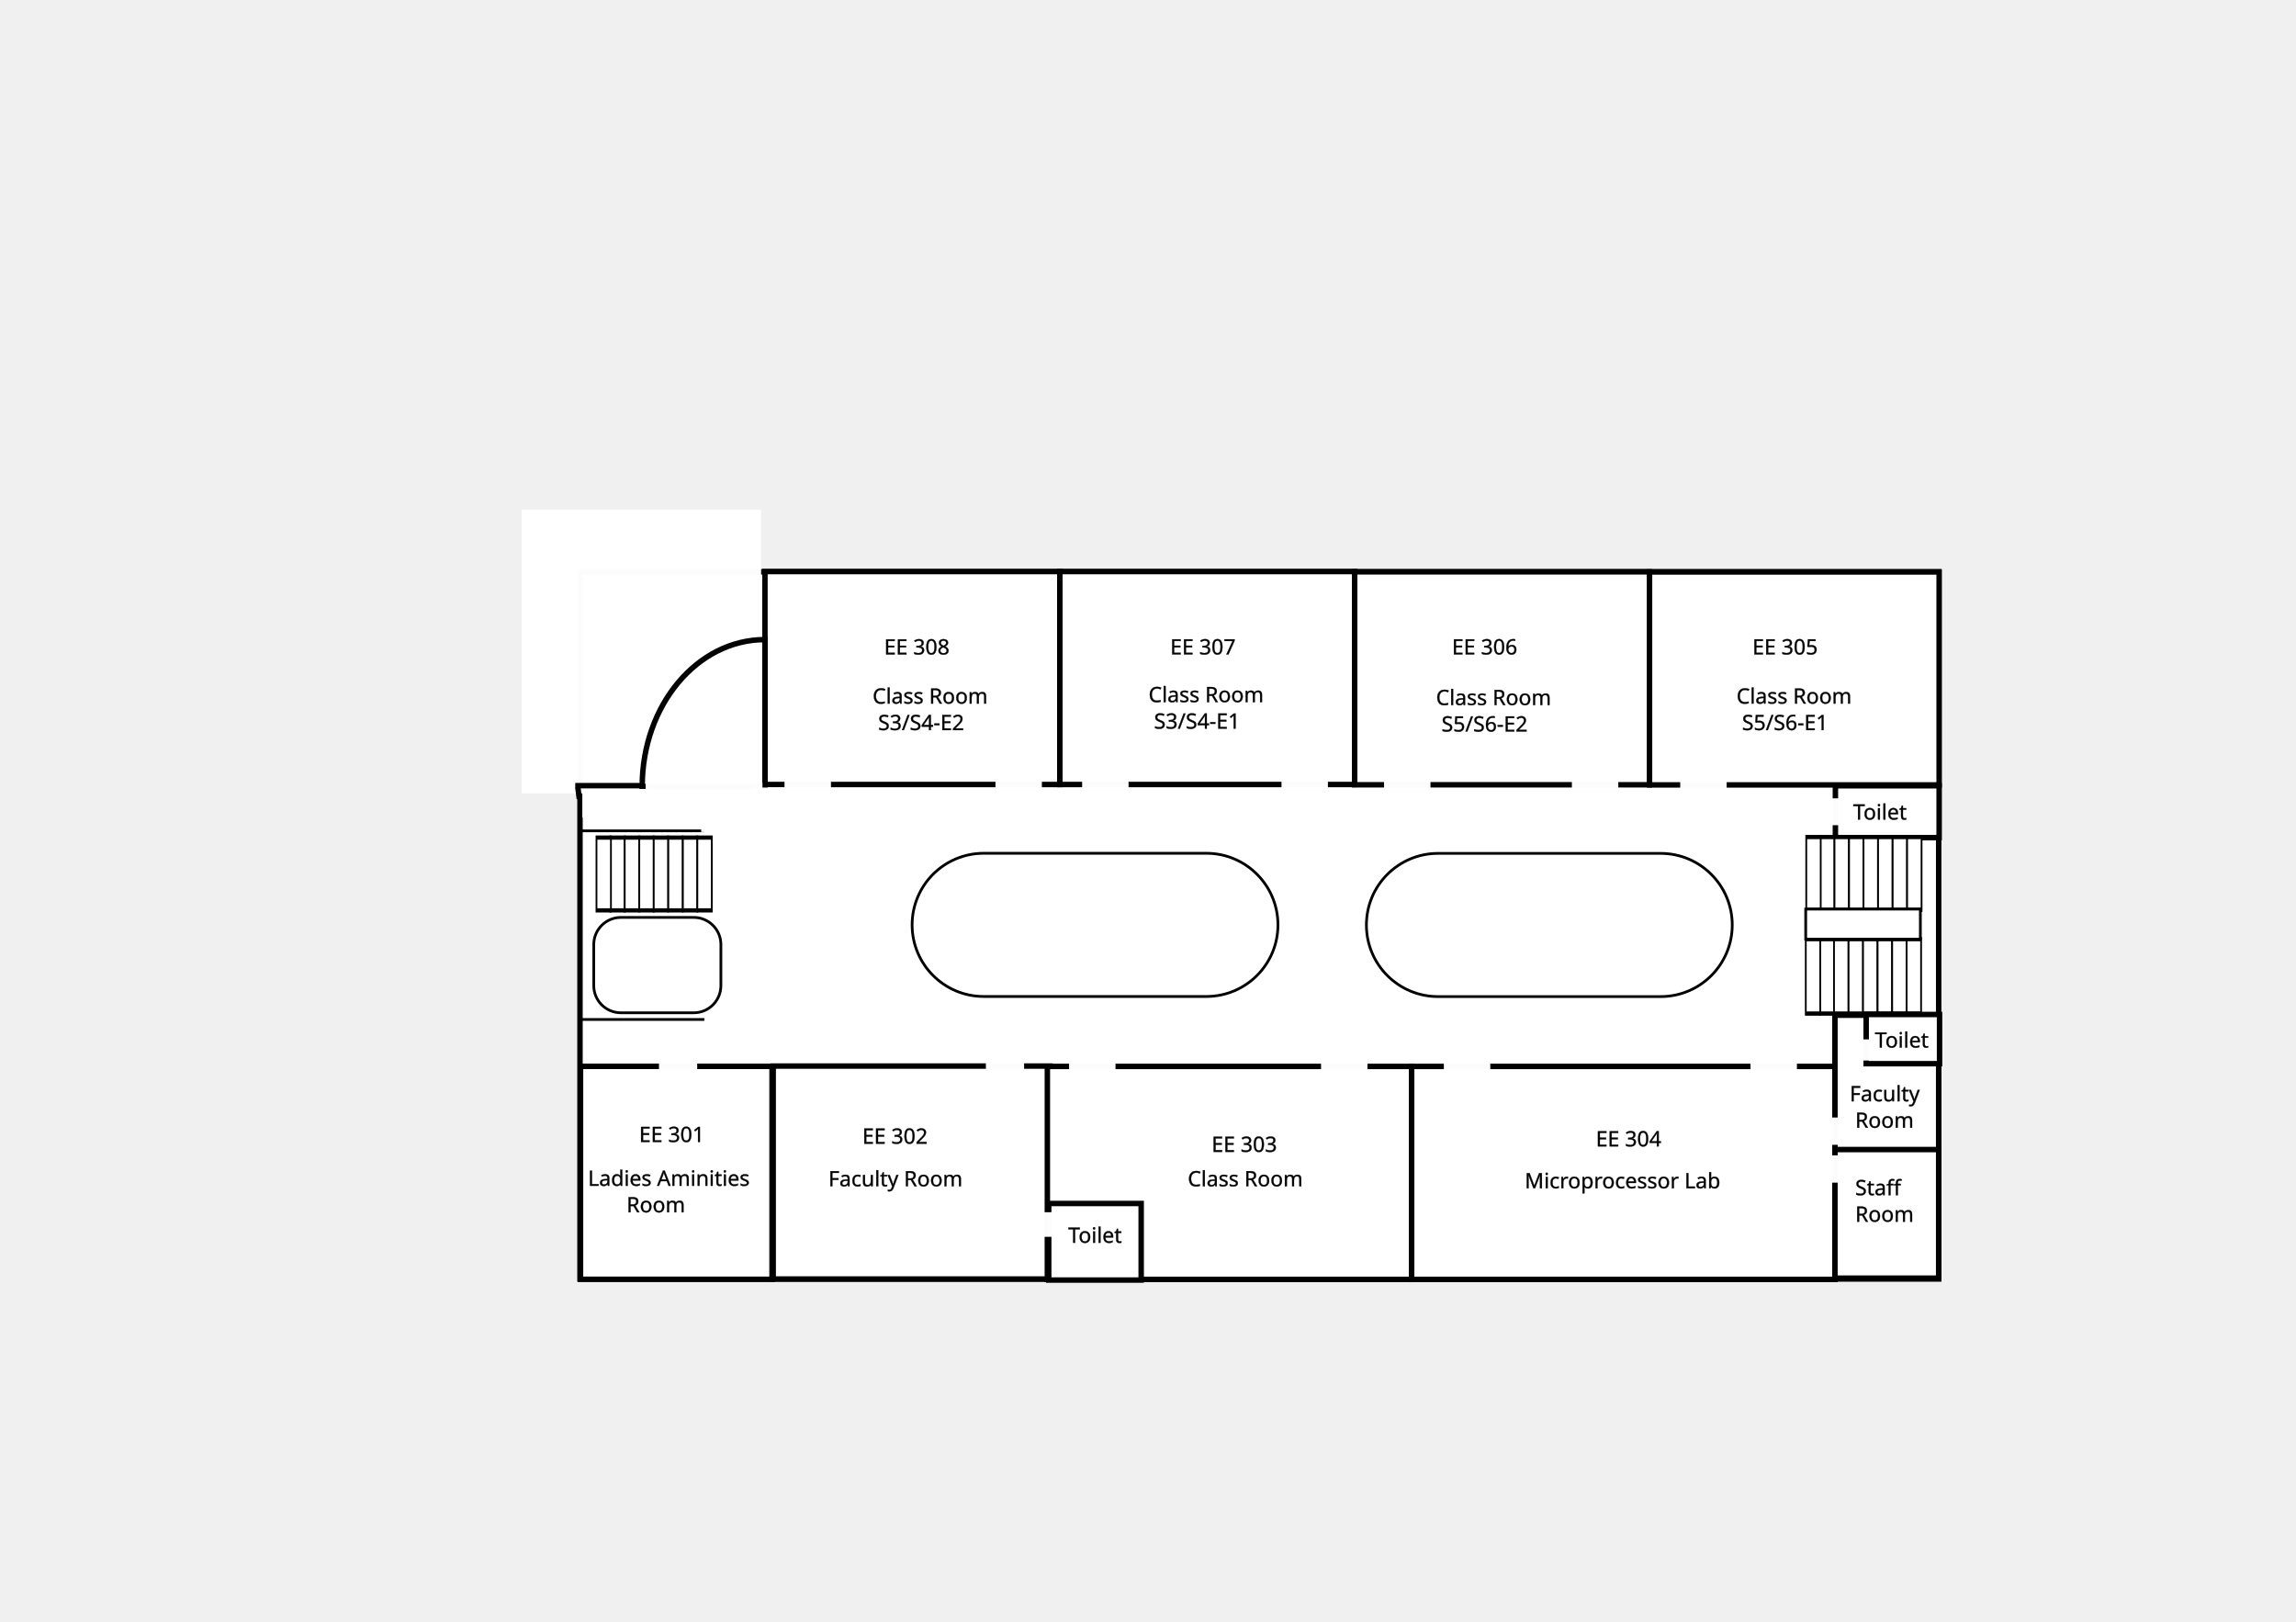
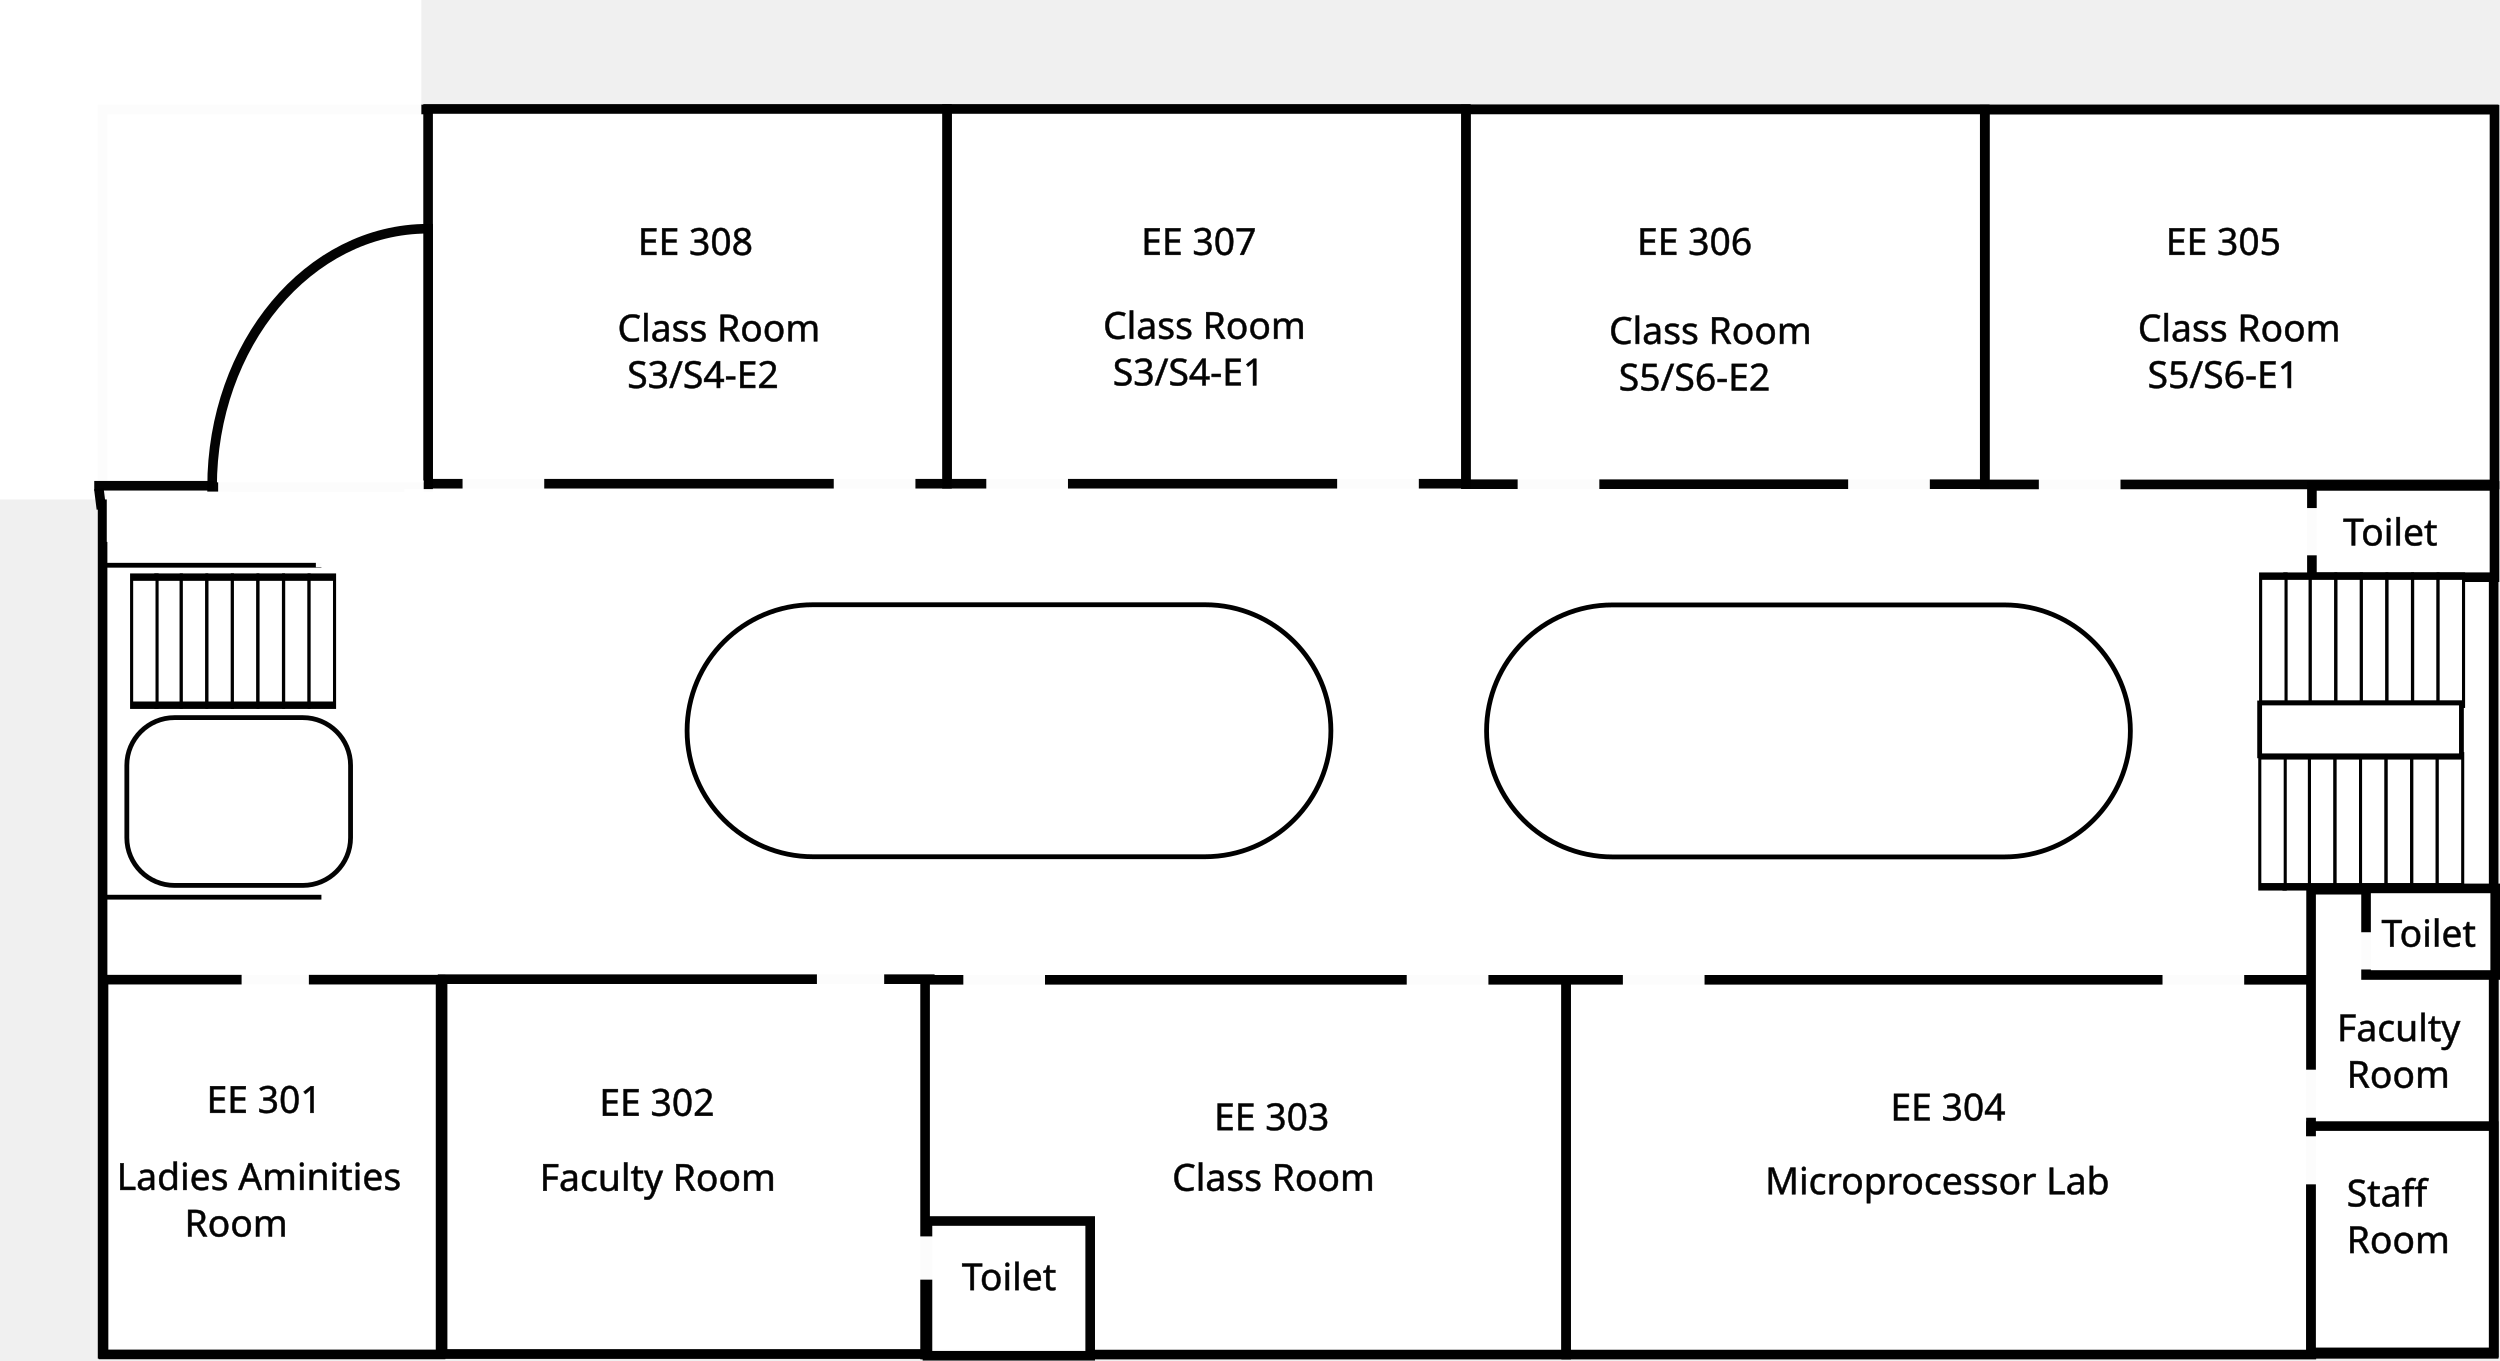
- <svg xmlns="http://www.w3.org/2000/svg" width="841mm" height="594mm" viewBox="0 0 3178.583 2245.039" version="1.1" id="svg5">
+ <svg xmlns="http://www.w3.org/2000/svg" width="520.347mm" height="283.185mm" viewBox="0 0 1966.666 1070.305" version="1.1" id="svg5">
  <defs id="defs2" />
-   <g id="layer1" />
-   <g id="g13878" transform="matrix(1.627464,0,0,1.005051,-246.3806,217.5117)" style="stroke:#000000;stroke-width:5.91;stroke-dasharray:none;stroke-opacity:1">
+   <g id="g13878" transform="matrix(1.627464,0,0,1.005051,-968.6088,-487.9625)" style="stroke:#000000;stroke-width:5.91;stroke-dasharray:none;stroke-opacity:1">
    <rect style="fill:#ffffff;fill-opacity:1;stroke:#000000;stroke-width:7.547;stroke-dasharray:none;stroke-opacity:1" id="rect4066" width="1882.205" height="975.118" x="759.685" y="570.709" transform="matrix(0.6140506,0,0,0.9988313,178.2665,1.146665)" />
  </g>
-   <g id="g16197-2" transform="matrix(0.2941983,0,0,0.7173772,2029.299,1227.819)" style="stroke-width:8.227;stroke-dasharray:none">
+   <g id="g16197-2" transform="matrix(0.2941983,0,0,0.7173772,1307.07,522.3452)" style="stroke-width:8.227;stroke-dasharray:none">
    <rect style="fill:#ffffff;fill-opacity:1;stroke:#000000;stroke-width:8.227;stroke-dasharray:none;stroke-opacity:1" id="rect16173-2" width="68.031" height="143.622" x="1664.487" y="100.699" />
    <rect style="fill:#ffffff;fill-opacity:1;stroke:#000000;stroke-width:8.227;stroke-dasharray:none;stroke-opacity:1" id="rect16175-7" width="68.031" height="143.622" x="1732.519" y="100.699" />
    <rect style="fill:#ffffff;fill-opacity:1;stroke:#000000;stroke-width:8.227;stroke-dasharray:none;stroke-opacity:1" id="rect16177-8" width="68.031" height="143.622" x="1801.077" y="100.699" />
    <rect style="fill:#ffffff;fill-opacity:1;stroke:#000000;stroke-width:8.227;stroke-dasharray:none;stroke-opacity:1" id="rect16179-2" width="68.031" height="143.622" x="1869.109" y="100.699" />
    <rect style="fill:#ffffff;fill-opacity:1;stroke:#000000;stroke-width:8.227;stroke-dasharray:none;stroke-opacity:1" id="rect16181-3" width="68.031" height="143.622" x="1937.667" y="100.699" />
    <rect style="fill:#ffffff;fill-opacity:1;stroke:#000000;stroke-width:8.227;stroke-dasharray:none;stroke-opacity:1" id="rect16183-9" width="68.031" height="143.622" x="2006.225" y="100.699" />
    <rect style="fill:#ffffff;fill-opacity:1;stroke:#000000;stroke-width:8.227;stroke-dasharray:none;stroke-opacity:1" id="rect16185-9" width="68.031" height="143.622" x="2074.257" y="100.699" />
    <rect style="fill:#ffffff;fill-opacity:1;stroke:#000000;stroke-width:8.227;stroke-dasharray:none;stroke-opacity:1" id="rect16187-3" width="68.031" height="143.622" x="1599.692" y="100.699" />
  </g>
-   <rect style="fill:#ffffff;fill-opacity:1;stroke:#000000;stroke-width:7.559;stroke-dasharray:none;stroke-opacity:1" id="rect6393" width="265.147" height="294.803" x="803.672" y="1476.139" />
-   <rect style="fill:#ffffff;fill-opacity:1;stroke:#000000;stroke-width:7.559;stroke-dasharray:none;stroke-opacity:1" id="rect6395" width="383.263" height="294.803" x="1070.4" y="1475.762" />
-   <rect style="fill:#ffffff;fill-opacity:1;stroke:#000000;stroke-width:7.559;stroke-dasharray:none;stroke-opacity:1" id="rect6397" width="504.317" height="294.803" x="1449.962" y="1476.257" />
-   <rect style="fill:#ffffff;fill-opacity:1;stroke:#000000;stroke-width:7.559;stroke-dasharray:none;stroke-opacity:1" id="rect6399" width="586.212" height="294.803" x="1954.28" y="1476.257" />
-   <rect style="fill:#ffffff;fill-opacity:1;stroke:#000000;stroke-width:7.559;stroke-dasharray:none;stroke-opacity:1" id="rect6401" width="143.622" height="364.346" x="2540.28" y="1405.379" />
-   <rect style="fill:#ffffff;fill-opacity:1;stroke:#000000;stroke-width:7.559;stroke-dasharray:none;stroke-opacity:1" id="rect6405" width="143.622" height="71.811" x="2540.93" y="1087.729" />
-   <g id="g16197" transform="matrix(0.2941993,0,0,0.7015823,2029.953,1088.067)" style="stroke-width:8.319;stroke-dasharray:none">
+   <rect style="fill:#ffffff;fill-opacity:1;stroke:#000000;stroke-width:7.559;stroke-dasharray:none;stroke-opacity:1" id="rect6393" width="265.147" height="294.803" x="81.444" y="770.665" />
+   <rect style="fill:#ffffff;fill-opacity:1;stroke:#000000;stroke-width:7.559;stroke-dasharray:none;stroke-opacity:1" id="rect6395" width="383.263" height="294.803" x="348.172" y="770.288" />
+   <rect style="fill:#ffffff;fill-opacity:1;stroke:#000000;stroke-width:7.559;stroke-dasharray:none;stroke-opacity:1" id="rect6397" width="504.317" height="294.803" x="727.734" y="770.783" />
+   <rect style="fill:#ffffff;fill-opacity:1;stroke:#000000;stroke-width:7.559;stroke-dasharray:none;stroke-opacity:1" id="rect6399" width="586.212" height="294.803" x="1232.051" y="770.783" />
+   <rect style="fill:#ffffff;fill-opacity:1;stroke:#000000;stroke-width:7.559;stroke-dasharray:none;stroke-opacity:1" id="rect6401" width="143.622" height="364.346" x="1818.052" y="699.905" />
+   <rect style="fill:#ffffff;fill-opacity:1;stroke:#000000;stroke-width:7.559;stroke-dasharray:none;stroke-opacity:1" id="rect6405" width="143.622" height="71.811" x="1818.702" y="382.255" />
+   <g id="g16197" transform="matrix(0.2941993,0,0,0.7015823,1307.725,382.5924)" style="stroke-width:8.319;stroke-dasharray:none">
    <rect style="fill:#ffffff;fill-opacity:1;stroke:#000000;stroke-width:8.319;stroke-dasharray:none;stroke-opacity:1" id="rect16173" width="68.031" height="143.622" x="1664.487" y="100.699" />
    <rect style="fill:#ffffff;fill-opacity:1;stroke:#000000;stroke-width:8.319;stroke-dasharray:none;stroke-opacity:1" id="rect16175" width="68.031" height="143.622" x="1732.519" y="100.699" />
    <rect style="fill:#ffffff;fill-opacity:1;stroke:#000000;stroke-width:8.319;stroke-dasharray:none;stroke-opacity:1" id="rect16177" width="68.031" height="143.622" x="1801.077" y="100.699" />
    <rect style="fill:#ffffff;fill-opacity:1;stroke:#000000;stroke-width:8.319;stroke-dasharray:none;stroke-opacity:1" id="rect16179" width="68.031" height="143.622" x="1869.109" y="100.699" />
    <rect style="fill:#ffffff;fill-opacity:1;stroke:#000000;stroke-width:8.319;stroke-dasharray:none;stroke-opacity:1" id="rect16181" width="68.031" height="143.622" x="1937.667" y="100.699" />
    <rect style="fill:#ffffff;fill-opacity:1;stroke:#000000;stroke-width:8.319;stroke-dasharray:none;stroke-opacity:1" id="rect16183" width="68.031" height="143.622" x="2006.225" y="100.699" />
    <rect style="fill:#ffffff;fill-opacity:1;stroke:#000000;stroke-width:8.319;stroke-dasharray:none;stroke-opacity:1" id="rect16185" width="68.031" height="143.622" x="2074.257" y="100.699" />
    <rect style="fill:#ffffff;fill-opacity:1;stroke:#000000;stroke-width:8.319;stroke-dasharray:none;stroke-opacity:1" id="rect16187" width="68.031" height="143.622" x="1599.692" y="100.699" />
  </g>
-   <g id="g16197-3" transform="matrix(0.2941993,0,0,0.7015823,355.1414,1088.835)" style="stroke-width:8.319;stroke-dasharray:none">
+   <g id="g16197-3" transform="matrix(0.2941993,0,0,0.7015823,-367.0869,383.3611)" style="stroke-width:8.319;stroke-dasharray:none">
    <rect style="fill:#ffffff;fill-opacity:1;stroke:#000000;stroke-width:8.319;stroke-dasharray:none;stroke-opacity:1" id="rect16173-0" width="68.031" height="143.622" x="1664.487" y="100.699" />
    <rect style="fill:#ffffff;fill-opacity:1;stroke:#000000;stroke-width:8.319;stroke-dasharray:none;stroke-opacity:1" id="rect16175-5" width="68.031" height="143.622" x="1732.519" y="100.699" />
    <rect style="fill:#ffffff;fill-opacity:1;stroke:#000000;stroke-width:8.319;stroke-dasharray:none;stroke-opacity:1" id="rect16177-4" width="68.031" height="143.622" x="1801.077" y="100.699" />
    <rect style="fill:#ffffff;fill-opacity:1;stroke:#000000;stroke-width:8.319;stroke-dasharray:none;stroke-opacity:1" id="rect16179-1" width="68.031" height="143.622" x="1869.109" y="100.699" />
    <rect style="fill:#ffffff;fill-opacity:1;stroke:#000000;stroke-width:8.319;stroke-dasharray:none;stroke-opacity:1" id="rect16181-7" width="68.031" height="143.622" x="1937.667" y="100.699" />
    <rect style="fill:#ffffff;fill-opacity:1;stroke:#000000;stroke-width:8.319;stroke-dasharray:none;stroke-opacity:1" id="rect16183-6" width="68.031" height="143.622" x="2006.225" y="100.699" />
    <rect style="fill:#ffffff;fill-opacity:1;stroke:#000000;stroke-width:8.319;stroke-dasharray:none;stroke-opacity:1" id="rect16185-5" width="68.031" height="143.622" x="2074.257" y="100.699" />
    <rect style="fill:#ffffff;fill-opacity:1;stroke:#000000;stroke-width:8.319;stroke-dasharray:none;stroke-opacity:1" id="rect16187-8" width="68.031" height="143.622" x="1599.692" y="100.699" />
  </g>
-   <rect style="fill:#ffffff;fill-opacity:1;stroke:#000000;stroke-width:3.78;stroke-dasharray:none;stroke-opacity:1" id="rect17298" width="158.74" height="41.575" x="2499.817" y="1258.484" />
-   <path style="fill:#ffffff;fill-opacity:1;stroke:#000000;stroke-width:3.78;stroke-dasharray:none;stroke-opacity:1" d="M 804.997,1411.264 H 975.076 Z" id="path18431-9" />
-   <path style="fill:#ffffff;fill-opacity:1;stroke:#000000;stroke-width:3.78;stroke-dasharray:none;stroke-opacity:1" d="M 804.997,1150.136 H 975.076 Z" id="path18431-9-4" />
-   <rect style="fill:#ffffff;fill-opacity:1;stroke:#000000;stroke-width:3.78;stroke-dasharray:none;stroke-opacity:1" id="rect20655" width="506.457" height="198.237" x="1262.734" y="1181.196" ry="99.119" />
-   <rect style="fill:#ffffff;fill-opacity:1;stroke:#000000;stroke-width:3.78;stroke-dasharray:none;stroke-opacity:1" id="rect20655-3" width="506.457" height="198.237" x="1891.66" y="1181.347" ry="99.119" />
-   <rect style="fill:#ffffff;fill-opacity:1;stroke:#000000;stroke-width:7.559;stroke-dasharray:none;stroke-opacity:1" id="rect30847" width="143.622" height="178.016" x="2540.28" y="1591.332" />
-   <rect style="fill:#ffffff;fill-opacity:1;stroke:#000000;stroke-width:7.559;stroke-dasharray:none;stroke-opacity:1" id="rect35268" width="101.594" height="68.126" x="2583.52" y="1404.351" />
-   <text xml:space="preserve" style="font-style:normal;font-variant:normal;font-weight:normal;font-stretch:normal;font-size:37.333px;font-family:sans-serif;-inkscape-font-specification:'sans-serif, Normal';font-variant-ligatures:normal;font-variant-caps:normal;font-variant-numeric:normal;font-variant-east-asian:normal;opacity:0.987;fill:#000000;fill-opacity:1;stroke:#000000;stroke-width:0.378;stroke-dasharray:none;stroke-opacity:1" x="884.697" y="1580.901" id="text40780">
-     <tspan id="tspan40778" x="884.697" y="1580.901" style="font-style:normal;font-variant:normal;font-weight:normal;font-stretch:normal;font-size:29.333px;font-family:sans-serif;-inkscape-font-specification:'sans-serif, Normal';font-variant-ligatures:normal;font-variant-caps:normal;font-variant-numeric:normal;font-variant-east-asian:normal">EE 301</tspan>
+   <rect style="fill:#ffffff;fill-opacity:1;stroke:#000000;stroke-width:3.78;stroke-dasharray:none;stroke-opacity:1" id="rect17298" width="158.74" height="41.575" x="1777.589" y="553.009" />
+   <path style="fill:#ffffff;fill-opacity:1;stroke:#000000;stroke-width:3.78;stroke-dasharray:none;stroke-opacity:1" d="M 82.769,705.79 H 252.847 Z" id="path18431-9" />
+   <path style="fill:#ffffff;fill-opacity:1;stroke:#000000;stroke-width:3.78;stroke-dasharray:none;stroke-opacity:1" d="M 82.769,444.662 H 252.847 Z" id="path18431-9-4" />
+   <rect style="fill:#ffffff;fill-opacity:1;stroke:#000000;stroke-width:3.78;stroke-dasharray:none;stroke-opacity:1" id="rect20655" width="506.457" height="198.237" x="540.506" y="475.721" ry="99.119" />
+   <rect style="fill:#ffffff;fill-opacity:1;stroke:#000000;stroke-width:3.78;stroke-dasharray:none;stroke-opacity:1" id="rect20655-3" width="506.457" height="198.237" x="1169.432" y="475.873" ry="99.119" />
+   <rect style="fill:#ffffff;fill-opacity:1;stroke:#000000;stroke-width:7.559;stroke-dasharray:none;stroke-opacity:1" id="rect30847" width="143.622" height="178.016" x="1818.052" y="885.858" />
+   <rect style="fill:#ffffff;fill-opacity:1;stroke:#000000;stroke-width:7.559;stroke-dasharray:none;stroke-opacity:1" id="rect35268" width="101.594" height="68.126" x="1861.292" y="698.877" />
+   <text xml:space="preserve" style="font-style:normal;font-variant:normal;font-weight:normal;font-stretch:normal;font-size:37.333px;font-family:sans-serif;-inkscape-font-specification:'sans-serif, Normal';font-variant-ligatures:normal;font-variant-caps:normal;font-variant-numeric:normal;font-variant-east-asian:normal;opacity:0.987;fill:#000000;fill-opacity:1;stroke:#000000;stroke-width:0.378;stroke-dasharray:none;stroke-opacity:1" x="162.469" y="875.427" id="text40780">
+     <tspan id="tspan40778" x="162.469" y="875.427" style="font-style:normal;font-variant:normal;font-weight:normal;font-stretch:normal;font-size:29.333px;font-family:sans-serif;-inkscape-font-specification:'sans-serif, Normal';font-variant-ligatures:normal;font-variant-caps:normal;font-variant-numeric:normal;font-variant-east-asian:normal">EE 301</tspan>
  </text>
-   <text xml:space="preserve" style="font-style:normal;font-variant:normal;font-weight:normal;font-stretch:normal;font-size:37.333px;font-family:sans-serif;-inkscape-font-specification:'sans-serif, Normal';font-variant-ligatures:normal;font-variant-caps:normal;font-variant-numeric:normal;font-variant-east-asian:normal;opacity:0.987;fill:#000000;fill-opacity:1;stroke:#000000;stroke-width:0.378;stroke-dasharray:none;stroke-opacity:1" x="1193.715" y="1583.216" id="text40784">
-     <tspan id="tspan40782" x="1193.715" y="1583.216" style="font-style:normal;font-variant:normal;font-weight:normal;font-stretch:normal;font-size:29.333px;font-family:sans-serif;-inkscape-font-specification:'sans-serif, Normal';font-variant-ligatures:normal;font-variant-caps:normal;font-variant-numeric:normal;font-variant-east-asian:normal">EE 302</tspan>
+   <text xml:space="preserve" style="font-style:normal;font-variant:normal;font-weight:normal;font-stretch:normal;font-size:37.333px;font-family:sans-serif;-inkscape-font-specification:'sans-serif, Normal';font-variant-ligatures:normal;font-variant-caps:normal;font-variant-numeric:normal;font-variant-east-asian:normal;opacity:0.987;fill:#000000;fill-opacity:1;stroke:#000000;stroke-width:0.378;stroke-dasharray:none;stroke-opacity:1" x="471.487" y="877.742" id="text40784">
+     <tspan id="tspan40782" x="471.487" y="877.742" style="font-style:normal;font-variant:normal;font-weight:normal;font-stretch:normal;font-size:29.333px;font-family:sans-serif;-inkscape-font-specification:'sans-serif, Normal';font-variant-ligatures:normal;font-variant-caps:normal;font-variant-numeric:normal;font-variant-east-asian:normal">EE 302</tspan>
  </text>
-   <text xml:space="preserve" style="font-style:normal;font-variant:normal;font-weight:normal;font-stretch:normal;font-size:37.333px;font-family:sans-serif;-inkscape-font-specification:'sans-serif, Normal';font-variant-ligatures:normal;font-variant-caps:normal;font-variant-numeric:normal;font-variant-east-asian:normal;opacity:0.987;fill:#000000;fill-opacity:1;stroke:#000000;stroke-width:0.378;stroke-dasharray:none;stroke-opacity:1" x="1677.327" y="1594.512" id="text40788">
-     <tspan id="tspan40786" x="1677.327" y="1594.512" style="font-style:normal;font-variant:normal;font-weight:normal;font-stretch:normal;font-size:29.333px;font-family:sans-serif;-inkscape-font-specification:'sans-serif, Normal';font-variant-ligatures:normal;font-variant-caps:normal;font-variant-numeric:normal;font-variant-east-asian:normal">EE 303</tspan>
+   <text xml:space="preserve" style="font-style:normal;font-variant:normal;font-weight:normal;font-stretch:normal;font-size:37.333px;font-family:sans-serif;-inkscape-font-specification:'sans-serif, Normal';font-variant-ligatures:normal;font-variant-caps:normal;font-variant-numeric:normal;font-variant-east-asian:normal;opacity:0.987;fill:#000000;fill-opacity:1;stroke:#000000;stroke-width:0.378;stroke-dasharray:none;stroke-opacity:1" x="955.099" y="889.038" id="text40788">
+     <tspan id="tspan40786" x="955.099" y="889.038" style="font-style:normal;font-variant:normal;font-weight:normal;font-stretch:normal;font-size:29.333px;font-family:sans-serif;-inkscape-font-specification:'sans-serif, Normal';font-variant-ligatures:normal;font-variant-caps:normal;font-variant-numeric:normal;font-variant-east-asian:normal">EE 303</tspan>
  </text>
-   <text xml:space="preserve" style="font-style:normal;font-variant:normal;font-weight:normal;font-stretch:normal;font-size:29.333px;font-family:sans-serif;-inkscape-font-specification:'sans-serif, Normal';font-variant-ligatures:normal;font-variant-caps:normal;font-variant-numeric:normal;font-variant-east-asian:normal;opacity:0.987;fill:#000000;fill-opacity:1;stroke:#000000;stroke-width:0.378;stroke-dasharray:none;stroke-opacity:1" x="2209.352" y="1586.92" id="text40792">
-     <tspan id="tspan40790" x="2209.352" y="1586.92">EE 304</tspan>
+   <text xml:space="preserve" style="font-style:normal;font-variant:normal;font-weight:normal;font-stretch:normal;font-size:29.333px;font-family:sans-serif;-inkscape-font-specification:'sans-serif, Normal';font-variant-ligatures:normal;font-variant-caps:normal;font-variant-numeric:normal;font-variant-east-asian:normal;opacity:0.987;fill:#000000;fill-opacity:1;stroke:#000000;stroke-width:0.378;stroke-dasharray:none;stroke-opacity:1" x="1487.124" y="881.445" id="text40792">
+     <tspan id="tspan40790" x="1487.124" y="881.445">EE 304</tspan>
  </text>
-   <text xml:space="preserve" style="font-style:normal;font-variant:normal;font-weight:normal;font-stretch:normal;font-size:29.333px;font-family:sans-serif;-inkscape-font-specification:'sans-serif, Normal';font-variant-ligatures:normal;font-variant-caps:normal;font-variant-numeric:normal;font-variant-east-asian:normal;opacity:0.987;fill:#000000;fill-opacity:1;stroke:#000000;stroke-width:0.378;stroke-dasharray:none;stroke-opacity:1" x="814.007" y="1641.525" id="text40810">
-     <tspan id="tspan40808" x="814.007" y="1641.525">Ladies Aminities</tspan>
-     <tspan x="814.007" y="1678.192" id="tspan19743">       Room</tspan>
+   <text xml:space="preserve" style="font-style:normal;font-variant:normal;font-weight:normal;font-stretch:normal;font-size:29.333px;font-family:sans-serif;-inkscape-font-specification:'sans-serif, Normal';font-variant-ligatures:normal;font-variant-caps:normal;font-variant-numeric:normal;font-variant-east-asian:normal;opacity:0.987;fill:#000000;fill-opacity:1;stroke:#000000;stroke-width:0.378;stroke-dasharray:none;stroke-opacity:1" x="91.779" y="936.051" id="text40810">
+     <tspan id="tspan40808" x="91.779" y="936.051">Ladies Aminities</tspan>
+     <tspan x="91.779" y="972.718" id="tspan19743">       Room</tspan>
  </text>
-   <text xml:space="preserve" style="font-style:normal;font-variant:normal;font-weight:normal;font-stretch:normal;font-size:29.333px;font-family:sans-serif;-inkscape-font-specification:'sans-serif, Normal';font-variant-ligatures:normal;font-variant-caps:normal;font-variant-numeric:normal;font-variant-east-asian:normal;opacity:0.987;fill:#000000;fill-opacity:1;stroke:#000000;stroke-width:0.378;stroke-dasharray:none;stroke-opacity:1" x="1146.786" y="1642.206" id="text40814">
-     <tspan id="tspan40812" x="1146.786" y="1642.206">Faculty Room</tspan>
+   <text xml:space="preserve" style="font-style:normal;font-variant:normal;font-weight:normal;font-stretch:normal;font-size:29.333px;font-family:sans-serif;-inkscape-font-specification:'sans-serif, Normal';font-variant-ligatures:normal;font-variant-caps:normal;font-variant-numeric:normal;font-variant-east-asian:normal;opacity:0.987;fill:#000000;fill-opacity:1;stroke:#000000;stroke-width:0.378;stroke-dasharray:none;stroke-opacity:1" x="424.558" y="936.731" id="text40814">
+     <tspan id="tspan40812" x="424.558" y="936.731">Faculty Room</tspan>
  </text>
-   <text xml:space="preserve" style="font-style:normal;font-variant:normal;font-weight:normal;font-stretch:normal;font-size:29.333px;font-family:sans-serif;-inkscape-font-specification:'sans-serif, Normal';font-variant-ligatures:normal;font-variant-caps:normal;font-variant-numeric:normal;font-variant-east-asian:normal;opacity:0.987;fill:#000000;fill-opacity:1;stroke:#000000;stroke-width:0.378;stroke-dasharray:none;stroke-opacity:1" x="1644.33" y="1642.206" id="text40818">
-     <tspan id="tspan40816" x="1644.33" y="1642.206">Class Room</tspan>
+   <text xml:space="preserve" style="font-style:normal;font-variant:normal;font-weight:normal;font-stretch:normal;font-size:29.333px;font-family:sans-serif;-inkscape-font-specification:'sans-serif, Normal';font-variant-ligatures:normal;font-variant-caps:normal;font-variant-numeric:normal;font-variant-east-asian:normal;opacity:0.987;fill:#000000;fill-opacity:1;stroke:#000000;stroke-width:0.378;stroke-dasharray:none;stroke-opacity:1" x="922.102" y="936.731" id="text40818">
+     <tspan id="tspan40816" x="922.102" y="936.731">Class Room</tspan>
  </text>
-   <text xml:space="preserve" style="font-style:normal;font-variant:normal;font-weight:normal;font-stretch:normal;font-size:29.333px;font-family:sans-serif;-inkscape-font-specification:'sans-serif, Normal';font-variant-ligatures:normal;font-variant-caps:normal;font-variant-numeric:normal;font-variant-east-asian:normal;opacity:0.987;fill:#000000;fill-opacity:1;stroke:#000000;stroke-width:0.378;stroke-dasharray:none;stroke-opacity:1" x="2110.843" y="1644.934" id="text40822">
-     <tspan id="tspan40820" x="2110.843" y="1644.934">Microprocessor Lab</tspan>
+   <text xml:space="preserve" style="font-style:normal;font-variant:normal;font-weight:normal;font-stretch:normal;font-size:29.333px;font-family:sans-serif;-inkscape-font-specification:'sans-serif, Normal';font-variant-ligatures:normal;font-variant-caps:normal;font-variant-numeric:normal;font-variant-east-asian:normal;opacity:0.987;fill:#000000;fill-opacity:1;stroke:#000000;stroke-width:0.378;stroke-dasharray:none;stroke-opacity:1" x="1388.615" y="939.46" id="text40822">
+     <tspan id="tspan40820" x="1388.615" y="939.46">Microprocessor Lab</tspan>
  </text>
-   <text xml:space="preserve" style="font-style:normal;font-variant:normal;font-weight:normal;font-stretch:normal;font-size:29.333px;font-family:sans-serif;-inkscape-font-specification:'sans-serif, Normal';font-variant-ligatures:normal;font-variant-caps:normal;font-variant-numeric:normal;font-variant-east-asian:normal;opacity:0.987;fill:#000000;fill-opacity:1;stroke:#000000;stroke-width:0.378;stroke-dasharray:none;stroke-opacity:1" x="2595.689" y="1450.18" id="text40858">
-     <tspan id="tspan40856" x="2595.689" y="1450.18">Toilet</tspan>
+   <text xml:space="preserve" style="font-style:normal;font-variant:normal;font-weight:normal;font-stretch:normal;font-size:29.333px;font-family:sans-serif;-inkscape-font-specification:'sans-serif, Normal';font-variant-ligatures:normal;font-variant-caps:normal;font-variant-numeric:normal;font-variant-east-asian:normal;opacity:0.987;fill:#000000;fill-opacity:1;stroke:#000000;stroke-width:0.378;stroke-dasharray:none;stroke-opacity:1" x="1873.46" y="744.706" id="text40858">
+     <tspan id="tspan40856" x="1873.46" y="744.706">Toilet</tspan>
  </text>
-   <text xml:space="preserve" style="font-style:normal;font-variant:normal;font-weight:normal;font-stretch:normal;font-size:29.333px;font-family:sans-serif;-inkscape-font-specification:'sans-serif, Normal';font-variant-ligatures:normal;font-variant-caps:normal;font-variant-numeric:normal;font-variant-east-asian:normal;opacity:0.987;fill:#000000;fill-opacity:1;stroke:#000000;stroke-width:0.378;stroke-dasharray:none;stroke-opacity:1" x="2565.441" y="1134.556" id="text40862">
-     <tspan id="tspan40860" x="2565.441" y="1134.556">Toilet</tspan>
+   <text xml:space="preserve" style="font-style:normal;font-variant:normal;font-weight:normal;font-stretch:normal;font-size:29.333px;font-family:sans-serif;-inkscape-font-specification:'sans-serif, Normal';font-variant-ligatures:normal;font-variant-caps:normal;font-variant-numeric:normal;font-variant-east-asian:normal;opacity:0.987;fill:#000000;fill-opacity:1;stroke:#000000;stroke-width:0.378;stroke-dasharray:none;stroke-opacity:1" x="1843.213" y="429.082" id="text40862">
+     <tspan id="tspan40860" x="1843.213" y="429.082">Toilet</tspan>
  </text>
-   <text xml:space="preserve" style="font-style:normal;font-variant:normal;font-weight:normal;font-stretch:normal;font-size:29.333px;font-family:sans-serif;-inkscape-font-specification:'sans-serif, Normal';font-variant-ligatures:normal;font-variant-caps:normal;font-variant-numeric:normal;font-variant-east-asian:normal;opacity:0.987;fill:#000000;fill-opacity:1;stroke:#000000;stroke-width:0.378;stroke-dasharray:none;stroke-opacity:1" x="2560.672" y="1524.493" id="text40866">
-     <tspan id="tspan40864" x="2560.672" y="1524.493">Faculty</tspan>
-     <tspan x="2560.672" y="1561.159" id="tspan40868"> Room</tspan>
+   <text xml:space="preserve" style="font-style:normal;font-variant:normal;font-weight:normal;font-stretch:normal;font-size:29.333px;font-family:sans-serif;-inkscape-font-specification:'sans-serif, Normal';font-variant-ligatures:normal;font-variant-caps:normal;font-variant-numeric:normal;font-variant-east-asian:normal;opacity:0.987;fill:#000000;fill-opacity:1;stroke:#000000;stroke-width:0.378;stroke-dasharray:none;stroke-opacity:1" x="1838.444" y="819.018" id="text40866">
+     <tspan id="tspan40864" x="1838.444" y="819.018">Faculty</tspan>
+     <tspan x="1838.444" y="855.685" id="tspan40868"> Room</tspan>
  </text>
-   <text xml:space="preserve" style="font-style:normal;font-variant:normal;font-weight:normal;font-stretch:normal;font-size:29.333px;font-family:sans-serif;-inkscape-font-specification:'sans-serif, Normal';font-variant-ligatures:normal;font-variant-caps:normal;font-variant-numeric:normal;font-variant-east-asian:normal;opacity:0.987;fill:#000000;fill-opacity:1;stroke:#000000;stroke-width:0.378;stroke-dasharray:none;stroke-opacity:1" x="2560.672" y="1654.541" id="text40872">
-     <tspan id="tspan40870" x="2560.672" y="1654.541"> Staff</tspan>
-     <tspan x="2560.672" y="1691.207" id="tspan40874"> Room</tspan>
+   <text xml:space="preserve" style="font-style:normal;font-variant:normal;font-weight:normal;font-stretch:normal;font-size:29.333px;font-family:sans-serif;-inkscape-font-specification:'sans-serif, Normal';font-variant-ligatures:normal;font-variant-caps:normal;font-variant-numeric:normal;font-variant-east-asian:normal;opacity:0.987;fill:#000000;fill-opacity:1;stroke:#000000;stroke-width:0.378;stroke-dasharray:none;stroke-opacity:1" x="1838.444" y="949.067" id="text40872">
+     <tspan id="tspan40870" x="1838.444" y="949.067"> Staff</tspan>
+     <tspan x="1838.444" y="985.733" id="tspan40874"> Room</tspan>
  </text>
-   <rect style="opacity:0.987;fill:#ffffff;fill-opacity:1;stroke:#ffffff;stroke-width:7.559;stroke-dasharray:none;stroke-opacity:1" id="rect40990" width="63.458" height="105.827" x="974.494" y="1042.174" />
-   <rect style="opacity:0.987;fill:#ffffff;fill-opacity:1;stroke:#ffffff;stroke-width:7.559;stroke-dasharray:none;stroke-opacity:1" id="rect46084" width="45.354" height="63.183" x="916.069" y="1450.463" />
-   <rect style="opacity:0.987;fill:#ffffff;fill-opacity:1;stroke:#ffffff;stroke-width:7.559;stroke-dasharray:none;stroke-opacity:1" id="rect46086" width="45.354" height="75.03" x="1368.65" y="1436.565" />
-   <rect style="opacity:0.987;fill:#ffffff;fill-opacity:1;stroke:#ffffff;stroke-width:7.559;stroke-dasharray:none;stroke-opacity:1" id="rect46088" width="56.693" height="71.081" x="1483.828" y="1448.201" />
-   <rect style="opacity:0.987;fill:#ffffff;fill-opacity:1;stroke:#ffffff;stroke-width:7.559;stroke-dasharray:none;stroke-opacity:1" id="rect46090" width="56.693" height="77.005" x="1832.634" y="1437.849" />
-   <rect style="opacity:0.987;fill:#ffffff;fill-opacity:1;stroke:#ffffff;stroke-width:7.559;stroke-dasharray:none;stroke-opacity:1" id="rect46092" width="56.693" height="86.877" x="2002.672" y="1432.744" />
-   <rect style="opacity:0.987;fill:#ffffff;fill-opacity:1;stroke:#ffffff;stroke-width:7.559;stroke-dasharray:none;stroke-opacity:1" id="rect46094" width="56.693" height="75.031" x="2427.185" y="1448.54" />
-   <rect style="opacity:0.987;fill:#ffffff;fill-opacity:1;stroke:#ffffff;stroke-width:7.559;stroke-dasharray:none;stroke-opacity:1" id="rect48284" width="41.464" height="30.236" x="2519.315" y="1603.136" />
-   <rect style="opacity:0.987;fill:#ffffff;fill-opacity:1;stroke:#ffffff;stroke-width:7.559;stroke-dasharray:none;stroke-opacity:1" id="rect48286" width="45.413" height="30.236" x="2518.011" y="1550.751" />
-   <rect style="opacity:0.987;fill:#ffffff;fill-opacity:1;stroke:#ffffff;stroke-width:7.559;stroke-dasharray:none;stroke-opacity:1" id="rect48288" width="31.592" height="21.719" x="2565.399" y="1442.616" />
-   <rect style="opacity:0.987;fill:#ffffff;fill-opacity:1;stroke:#ffffff;stroke-width:7.559;stroke-dasharray:none;stroke-opacity:1" id="rect49016" width="35.541" height="29.617" x="2523.935" y="1108.929" />
-   <rect style="opacity:0.987;fill:#ffffff;stroke:#000000;stroke-width:7.559;stroke-dasharray:none;stroke-opacity:1" id="rect1434" width="401.008" height="294.803" x="2283.563" y="791.758" />
-   <rect style="opacity:0.987;fill:#ffffff;stroke:#000000;stroke-width:7.559;stroke-dasharray:none;stroke-opacity:1" id="rect2146" width="408.189" height="294.803" x="1875.374" y="791.569" />
-   <rect style="opacity:0.987;fill:#ffffff;stroke:#000000;stroke-width:7.559;stroke-dasharray:none;stroke-opacity:1" id="rect2148" width="408.189" height="294.803" x="1467.185" y="791.199" />
-   <rect style="opacity:0.987;fill:#ffffff;stroke:#000000;stroke-width:7.559;stroke-dasharray:none;stroke-opacity:1" id="rect2150" width="408.189" height="294.803" x="1058.996" y="791.199" />
-   <rect style="opacity:0.987;fill:#ffffff;stroke:#ffffff;stroke-width:7.559;stroke-dasharray:none;stroke-opacity:1" id="rect13044" width="323.911" height="385.343" x="726.008" y="709.254" />
-   <rect style="opacity:0.987;fill:#ffffff;stroke:#000000;stroke-width:3.78;stroke-dasharray:none;stroke-opacity:1" id="rect13150" width="90.709" height="3.78" x="798.254" y="-1089.484" transform="scale(1,-1)" />
-   <path style="opacity:0.987;fill:#ffffff;stroke:#000000;stroke-width:3.78;stroke-dasharray:none;stroke-opacity:1" d="M 892.11,1096.486 Z" id="path15555" />
-   <path id="path16392" style="opacity:0.987;fill:#ffffff;stroke:#000000;stroke-width:7.559;stroke-dasharray:none;stroke-opacity:1" d="M 1058.996,885.398 A 169.932,203.308 0 0 0 889.064,1088.707 h 169.932 z" />
-   <path style="opacity:0.987;fill:#ffffff;stroke:#000000;stroke-width:7.559;stroke-dasharray:none;stroke-opacity:1" d="m 802,1106 -2,-16" id="path16410" />
-   <rect style="opacity:0.987;fill:#ffffff;stroke:#ffffff;stroke-width:7.559;stroke-dasharray:none;stroke-opacity:1" id="rect16412" width="90" height="32" x="810" y="1096" />
-   <rect style="opacity:0.987;fill:#ffffff;stroke:#ffffff;stroke-width:7.559;stroke-dasharray:none;stroke-opacity:1" id="rect16518" width="154.14" height="3.133" x="897.623" y="1087.245" />
-   <rect style="opacity:0.987;fill:#ffffff;stroke:#ffffff;stroke-width:7.559;stroke-dasharray:none;stroke-opacity:1" id="rect16520" width="40" height="16" x="1044" y="1094" />
-   <rect style="opacity:0.987;fill:#ffffff;stroke:#000000;stroke-width:7.559;stroke-dasharray:none;stroke-opacity:1" id="rect17251" width="128" height="106" x="1451.841" y="1666" />
-   <text xml:space="preserve" style="font-size:29.333px;font-family:sans-serif;-inkscape-font-specification:'sans-serif, Normal';opacity:0.987;fill:#000000;fill-opacity:1;stroke:#000000;stroke-width:0.378;stroke-dasharray:none;stroke-opacity:1" x="1478.854" y="1720.367" id="text20473">
-     <tspan id="tspan20471" x="1478.854" y="1720.367">Toilet</tspan>
+   <rect style="opacity:0.987;fill:#ffffff;fill-opacity:1;stroke:#ffffff;stroke-width:7.559;stroke-dasharray:none;stroke-opacity:1" id="rect40990" width="63.458" height="105.827" x="252.266" y="336.699" />
+   <rect style="opacity:0.987;fill:#ffffff;fill-opacity:1;stroke:#ffffff;stroke-width:7.559;stroke-dasharray:none;stroke-opacity:1" id="rect46084" width="45.354" height="63.183" x="193.841" y="744.989" />
+   <rect style="opacity:0.987;fill:#ffffff;fill-opacity:1;stroke:#ffffff;stroke-width:7.559;stroke-dasharray:none;stroke-opacity:1" id="rect46086" width="45.354" height="75.03" x="646.421" y="731.091" />
+   <rect style="opacity:0.987;fill:#ffffff;fill-opacity:1;stroke:#ffffff;stroke-width:7.559;stroke-dasharray:none;stroke-opacity:1" id="rect46088" width="56.693" height="71.081" x="761.6" y="742.727" />
+   <rect style="opacity:0.987;fill:#ffffff;fill-opacity:1;stroke:#ffffff;stroke-width:7.559;stroke-dasharray:none;stroke-opacity:1" id="rect46090" width="56.693" height="77.005" x="1110.406" y="732.375" />
+   <rect style="opacity:0.987;fill:#ffffff;fill-opacity:1;stroke:#ffffff;stroke-width:7.559;stroke-dasharray:none;stroke-opacity:1" id="rect46092" width="56.693" height="86.877" x="1280.444" y="727.27" />
+   <rect style="opacity:0.987;fill:#ffffff;fill-opacity:1;stroke:#ffffff;stroke-width:7.559;stroke-dasharray:none;stroke-opacity:1" id="rect46094" width="56.693" height="75.031" x="1704.957" y="743.065" />
+   <rect style="opacity:0.987;fill:#ffffff;fill-opacity:1;stroke:#ffffff;stroke-width:7.559;stroke-dasharray:none;stroke-opacity:1" id="rect48284" width="41.464" height="30.236" x="1797.087" y="897.661" />
+   <rect style="opacity:0.987;fill:#ffffff;fill-opacity:1;stroke:#ffffff;stroke-width:7.559;stroke-dasharray:none;stroke-opacity:1" id="rect48286" width="45.413" height="30.236" x="1795.783" y="845.277" />
+   <rect style="opacity:0.987;fill:#ffffff;fill-opacity:1;stroke:#ffffff;stroke-width:7.559;stroke-dasharray:none;stroke-opacity:1" id="rect48288" width="31.592" height="21.719" x="1843.17" y="737.142" />
+   <rect style="opacity:0.987;fill:#ffffff;fill-opacity:1;stroke:#ffffff;stroke-width:7.559;stroke-dasharray:none;stroke-opacity:1" id="rect49016" width="35.541" height="29.617" x="1801.706" y="403.455" />
+   <rect style="opacity:0.987;fill:#ffffff;stroke:#000000;stroke-width:7.559;stroke-dasharray:none;stroke-opacity:1" id="rect1434" width="401.008" height="294.803" x="1561.335" y="86.284" />
+   <rect style="opacity:0.987;fill:#ffffff;stroke:#000000;stroke-width:7.559;stroke-dasharray:none;stroke-opacity:1" id="rect2146" width="408.189" height="294.803" x="1153.146" y="86.095" />
+   <rect style="opacity:0.987;fill:#ffffff;stroke:#000000;stroke-width:7.559;stroke-dasharray:none;stroke-opacity:1" id="rect2148" width="408.189" height="294.803" x="744.957" y="85.725" />
+   <rect style="opacity:0.987;fill:#ffffff;stroke:#000000;stroke-width:7.559;stroke-dasharray:none;stroke-opacity:1" id="rect2150" width="408.189" height="294.803" x="336.768" y="85.725" />
+   <rect style="opacity:0.987;fill:#ffffff;stroke:#ffffff;stroke-width:7.559;stroke-dasharray:none;stroke-opacity:1" id="rect13044" width="323.911" height="385.343" x="3.78" y="3.78" />
+   <rect style="opacity:0.987;fill:#ffffff;stroke:#000000;stroke-width:3.78;stroke-dasharray:none;stroke-opacity:1" id="rect13150" width="90.709" height="3.78" x="76.026" y="-384.01" transform="scale(1,-1)" />
+   <path style="opacity:0.987;fill:#ffffff;stroke:#000000;stroke-width:3.78;stroke-dasharray:none;stroke-opacity:1" d="M 169.881,391.012 Z" id="path15555" />
+   <path id="path16392" style="opacity:0.987;fill:#ffffff;stroke:#000000;stroke-width:7.559;stroke-dasharray:none;stroke-opacity:1" d="M 336.768,179.924 A 169.932,203.308 0 0 0 166.836,383.232 h 169.932 z" />
+   <path style="opacity:0.987;fill:#ffffff;stroke:#000000;stroke-width:7.559;stroke-dasharray:none;stroke-opacity:1" d="m 79.772,400.526 -2,-16" id="path16410" />
+   <rect style="opacity:0.987;fill:#ffffff;stroke:#ffffff;stroke-width:7.559;stroke-dasharray:none;stroke-opacity:1" id="rect16412" width="90" height="32" x="87.772" y="390.526" />
+   <rect style="opacity:0.987;fill:#ffffff;stroke:#ffffff;stroke-width:7.559;stroke-dasharray:none;stroke-opacity:1" id="rect16518" width="154.14" height="3.133" x="175.394" y="381.771" />
+   <rect style="opacity:0.987;fill:#ffffff;stroke:#ffffff;stroke-width:7.559;stroke-dasharray:none;stroke-opacity:1" id="rect16520" width="40" height="16" x="321.772" y="388.526" />
+   <rect style="opacity:0.987;fill:#ffffff;stroke:#000000;stroke-width:7.559;stroke-dasharray:none;stroke-opacity:1" id="rect17251" width="128" height="106" x="729.613" y="960.526" />
+   <text xml:space="preserve" style="font-size:29.333px;font-family:sans-serif;-inkscape-font-specification:'sans-serif, Normal';opacity:0.987;fill:#000000;fill-opacity:1;stroke:#000000;stroke-width:0.378;stroke-dasharray:none;stroke-opacity:1" x="756.626" y="1014.893" id="text20473">
+     <tspan id="tspan20471" x="756.626" y="1014.893">Toilet</tspan>
  </text>
-   <text xml:space="preserve" style="font-size:29.333px;font-family:sans-serif;-inkscape-font-specification:'sans-serif, Normal';opacity:0.987;fill:#000000;fill-opacity:1;stroke:#000000;stroke-width:0.378;stroke-dasharray:none;stroke-opacity:1" x="2426" y="905.957" id="text26077">
-     <tspan id="tspan26075" x="2426" y="905.957">EE 305</tspan>
+   <text xml:space="preserve" style="font-size:29.333px;font-family:sans-serif;-inkscape-font-specification:'sans-serif, Normal';opacity:0.987;fill:#000000;fill-opacity:1;stroke:#000000;stroke-width:0.378;stroke-dasharray:none;stroke-opacity:1" x="1703.772" y="200.483" id="text26077">
+     <tspan id="tspan26075" x="1703.772" y="200.483">EE 305</tspan>
  </text>
-   <text xml:space="preserve" style="font-size:29.333px;font-family:sans-serif;-inkscape-font-specification:'sans-serif, Normal';opacity:0.987;fill:#000000;fill-opacity:1;stroke:#000000;stroke-width:0.378;stroke-dasharray:none;stroke-opacity:1" x="2010" y="905.957" id="text26081">
-     <tspan id="tspan26079" x="2010" y="905.957">EE 306</tspan>
+   <text xml:space="preserve" style="font-size:29.333px;font-family:sans-serif;-inkscape-font-specification:'sans-serif, Normal';opacity:0.987;fill:#000000;fill-opacity:1;stroke:#000000;stroke-width:0.378;stroke-dasharray:none;stroke-opacity:1" x="1287.772" y="200.483" id="text26081">
+     <tspan id="tspan26079" x="1287.772" y="200.483">EE 306</tspan>
  </text>
-   <text xml:space="preserve" style="font-size:29.333px;font-family:sans-serif;-inkscape-font-specification:'sans-serif, Normal';opacity:0.987;fill:#000000;fill-opacity:1;stroke:#000000;stroke-width:0.378;stroke-dasharray:none;stroke-opacity:1" x="1620" y="905.957" id="text26085">
-     <tspan id="tspan26083" x="1620" y="905.957">EE 307</tspan>
+   <text xml:space="preserve" style="font-size:29.333px;font-family:sans-serif;-inkscape-font-specification:'sans-serif, Normal';opacity:0.987;fill:#000000;fill-opacity:1;stroke:#000000;stroke-width:0.378;stroke-dasharray:none;stroke-opacity:1" x="897.772" y="200.483" id="text26085">
+     <tspan id="tspan26083" x="897.772" y="200.483">EE 307</tspan>
  </text>
-   <text xml:space="preserve" style="font-size:29.333px;font-family:sans-serif;-inkscape-font-specification:'sans-serif, Normal';opacity:0.987;fill:#000000;fill-opacity:1;stroke:#000000;stroke-width:0.378;stroke-dasharray:none;stroke-opacity:1" x="1224" y="906" id="text26089">
-     <tspan id="tspan26087" x="1224" y="906">EE 308</tspan>
+   <text xml:space="preserve" style="font-size:29.333px;font-family:sans-serif;-inkscape-font-specification:'sans-serif, Normal';opacity:0.987;fill:#000000;fill-opacity:1;stroke:#000000;stroke-width:0.378;stroke-dasharray:none;stroke-opacity:1" x="501.772" y="200.526" id="text26089">
+     <tspan id="tspan26087" x="501.772" y="200.526">EE 308</tspan>
  </text>
-   <text xml:space="preserve" style="font-size:29.333px;font-family:sans-serif;-inkscape-font-specification:'sans-serif, Normal';opacity:0.987;fill:#000000;fill-opacity:1;stroke:#000000;stroke-width:0.378;stroke-dasharray:none;stroke-opacity:1" x="2404" y="974.002" id="text26819">
-     <tspan id="tspan26817" x="2404" y="974.002">Class Room</tspan>
-     <tspan x="2404" y="1010.668" id="tspan26821"> S5/S6-E1</tspan>
+   <text xml:space="preserve" style="font-size:29.333px;font-family:sans-serif;-inkscape-font-specification:'sans-serif, Normal';opacity:0.987;fill:#000000;fill-opacity:1;stroke:#000000;stroke-width:0.378;stroke-dasharray:none;stroke-opacity:1" x="1681.772" y="268.528" id="text26819">
+     <tspan id="tspan26817" x="1681.772" y="268.528">Class Room</tspan>
+     <tspan x="1681.772" y="305.194" id="tspan26821"> S5/S6-E1</tspan>
  </text>
-   <text xml:space="preserve" style="font-size:29.333px;font-family:sans-serif;-inkscape-font-specification:'sans-serif, Normal';opacity:0.987;fill:#000000;fill-opacity:1;stroke:#000000;stroke-width:0.378;stroke-dasharray:none;stroke-opacity:1" x="1988" y="976.002" id="text26825">
-     <tspan id="tspan26823" x="1988" y="976.002">Class Room</tspan>
-     <tspan x="1988" y="1012.668" id="tspan26827"> S5/S6-E2</tspan>
+   <text xml:space="preserve" style="font-size:29.333px;font-family:sans-serif;-inkscape-font-specification:'sans-serif, Normal';opacity:0.987;fill:#000000;fill-opacity:1;stroke:#000000;stroke-width:0.378;stroke-dasharray:none;stroke-opacity:1" x="1265.772" y="270.528" id="text26825">
+     <tspan id="tspan26823" x="1265.772" y="270.528">Class Room</tspan>
+     <tspan x="1265.772" y="307.194" id="tspan26827"> S5/S6-E2</tspan>
  </text>
-   <text xml:space="preserve" style="font-size:29.333px;font-family:sans-serif;-inkscape-font-specification:'sans-serif, Normal';opacity:0.987;fill:#000000;fill-opacity:1;stroke:#000000;stroke-width:0.378;stroke-dasharray:none;stroke-opacity:1" x="1590" y="972.002" id="text29009">
-     <tspan id="tspan29007" x="1590" y="972.002">Class Room</tspan>
-     <tspan x="1590" y="1008.668" id="tspan29011"> S3/S4-E1</tspan>
+   <text xml:space="preserve" style="font-size:29.333px;font-family:sans-serif;-inkscape-font-specification:'sans-serif, Normal';opacity:0.987;fill:#000000;fill-opacity:1;stroke:#000000;stroke-width:0.378;stroke-dasharray:none;stroke-opacity:1" x="867.772" y="266.528" id="text29009">
+     <tspan id="tspan29007" x="867.772" y="266.528">Class Room</tspan>
+     <tspan x="867.772" y="303.194" id="tspan29011"> S3/S4-E1</tspan>
  </text>
-   <text xml:space="preserve" style="font-size:29.333px;font-family:sans-serif;-inkscape-font-specification:'sans-serif, Normal';opacity:0.987;fill:#000000;fill-opacity:1;stroke:#000000;stroke-width:0.378;stroke-dasharray:none;stroke-opacity:1" x="1208" y="974" id="text29015">
-     <tspan id="tspan29013" x="1208" y="974">Class Room</tspan>
-     <tspan x="1208" y="1010.667" id="tspan29017"> S3/S4-E2</tspan>
+   <text xml:space="preserve" style="font-size:29.333px;font-family:sans-serif;-inkscape-font-specification:'sans-serif, Normal';opacity:0.987;fill:#000000;fill-opacity:1;stroke:#000000;stroke-width:0.378;stroke-dasharray:none;stroke-opacity:1" x="485.772" y="268.526" id="text29015">
+     <tspan id="tspan29013" x="485.772" y="268.526">Class Room</tspan>
+     <tspan x="485.772" y="305.192" id="tspan29017"> S3/S4-E2</tspan>
  </text>
-   <rect style="opacity:0.987;fill:#ffffff;fill-opacity:1;stroke:#000000;stroke-width:3.78;stroke-dasharray:none;stroke-opacity:1" id="rect30527" width="176" height="132" x="822" y="1270" ry="37.529" />
-   <rect style="opacity:0.987;fill:#ffffff;fill-opacity:1;stroke:#ffffff;stroke-width:3.78;stroke-dasharray:none;stroke-opacity:1" id="rect36511" width="38" height="30.236" x="1430" y="1680" />
-   <rect style="opacity:0.987;fill:#ffffff;fill-opacity:1;stroke:#ffffff;stroke-width:3.78;stroke-dasharray:none;stroke-opacity:1" id="rect38795" width="60.472" height="78" x="2328" y="1056" />
-   <rect style="opacity:0.987;fill:#ffffff;fill-opacity:1;stroke:#ffffff;stroke-width:3.78;stroke-dasharray:none;stroke-opacity:1" id="rect39523" width="60.472" height="72" x="1918" y="1047.621" />
-   <rect style="opacity:0.987;fill:#ffffff;fill-opacity:1;stroke:#ffffff;stroke-width:3.78;stroke-dasharray:none;stroke-opacity:1" id="rect39525" width="60.472" height="66" x="2178" y="1052" />
-   <rect style="opacity:0.987;fill:#ffffff;fill-opacity:1;stroke:#ffffff;stroke-width:3.78;stroke-dasharray:none;stroke-opacity:1" id="rect40253" width="60.472" height="56" x="1776" y="1064" />
-   <rect style="opacity:0.987;fill:#ffffff;fill-opacity:1;stroke:#ffffff;stroke-width:3.78;stroke-dasharray:none;stroke-opacity:1" id="rect40255" width="60.472" height="56" x="1500" y="1062" />
-   <rect style="opacity:0.987;fill:#ffffff;fill-opacity:1;stroke:#ffffff;stroke-width:3.78;stroke-dasharray:none;stroke-opacity:1" id="rect40257" width="60.472" height="68" x="1380" y="1062" />
-   <rect style="opacity:0.987;fill:#ffffff;fill-opacity:1;stroke:#ffffff;stroke-width:3.78;stroke-dasharray:none;stroke-opacity:1" id="rect40259" width="60.472" height="70" x="1088" y="1054" />
+   <rect style="opacity:0.987;fill:#ffffff;fill-opacity:1;stroke:#000000;stroke-width:3.78;stroke-dasharray:none;stroke-opacity:1" id="rect30527" width="176" height="132" x="99.772" y="564.526" ry="37.529" />
+   <rect style="opacity:0.987;fill:#ffffff;fill-opacity:1;stroke:#ffffff;stroke-width:3.78;stroke-dasharray:none;stroke-opacity:1" id="rect36511" width="38" height="30.236" x="707.772" y="974.526" />
+   <rect style="opacity:0.987;fill:#ffffff;fill-opacity:1;stroke:#ffffff;stroke-width:3.78;stroke-dasharray:none;stroke-opacity:1" id="rect38795" width="60.472" height="78" x="1605.772" y="350.526" />
+   <rect style="opacity:0.987;fill:#ffffff;fill-opacity:1;stroke:#ffffff;stroke-width:3.78;stroke-dasharray:none;stroke-opacity:1" id="rect39523" width="60.472" height="72" x="1195.772" y="342.147" />
+   <rect style="opacity:0.987;fill:#ffffff;fill-opacity:1;stroke:#ffffff;stroke-width:3.78;stroke-dasharray:none;stroke-opacity:1" id="rect39525" width="60.472" height="66" x="1455.772" y="346.526" />
+   <rect style="opacity:0.987;fill:#ffffff;fill-opacity:1;stroke:#ffffff;stroke-width:3.78;stroke-dasharray:none;stroke-opacity:1" id="rect40253" width="60.472" height="56" x="1053.772" y="358.526" />
+   <rect style="opacity:0.987;fill:#ffffff;fill-opacity:1;stroke:#ffffff;stroke-width:3.78;stroke-dasharray:none;stroke-opacity:1" id="rect40255" width="60.472" height="56" x="777.772" y="356.526" />
+   <rect style="opacity:0.987;fill:#ffffff;fill-opacity:1;stroke:#ffffff;stroke-width:3.78;stroke-dasharray:none;stroke-opacity:1" id="rect40257" width="60.472" height="68" x="657.772" y="356.526" />
+   <rect style="opacity:0.987;fill:#ffffff;fill-opacity:1;stroke:#ffffff;stroke-width:3.78;stroke-dasharray:none;stroke-opacity:1" id="rect40259" width="60.472" height="70" x="365.772" y="348.526" />
</svg>
